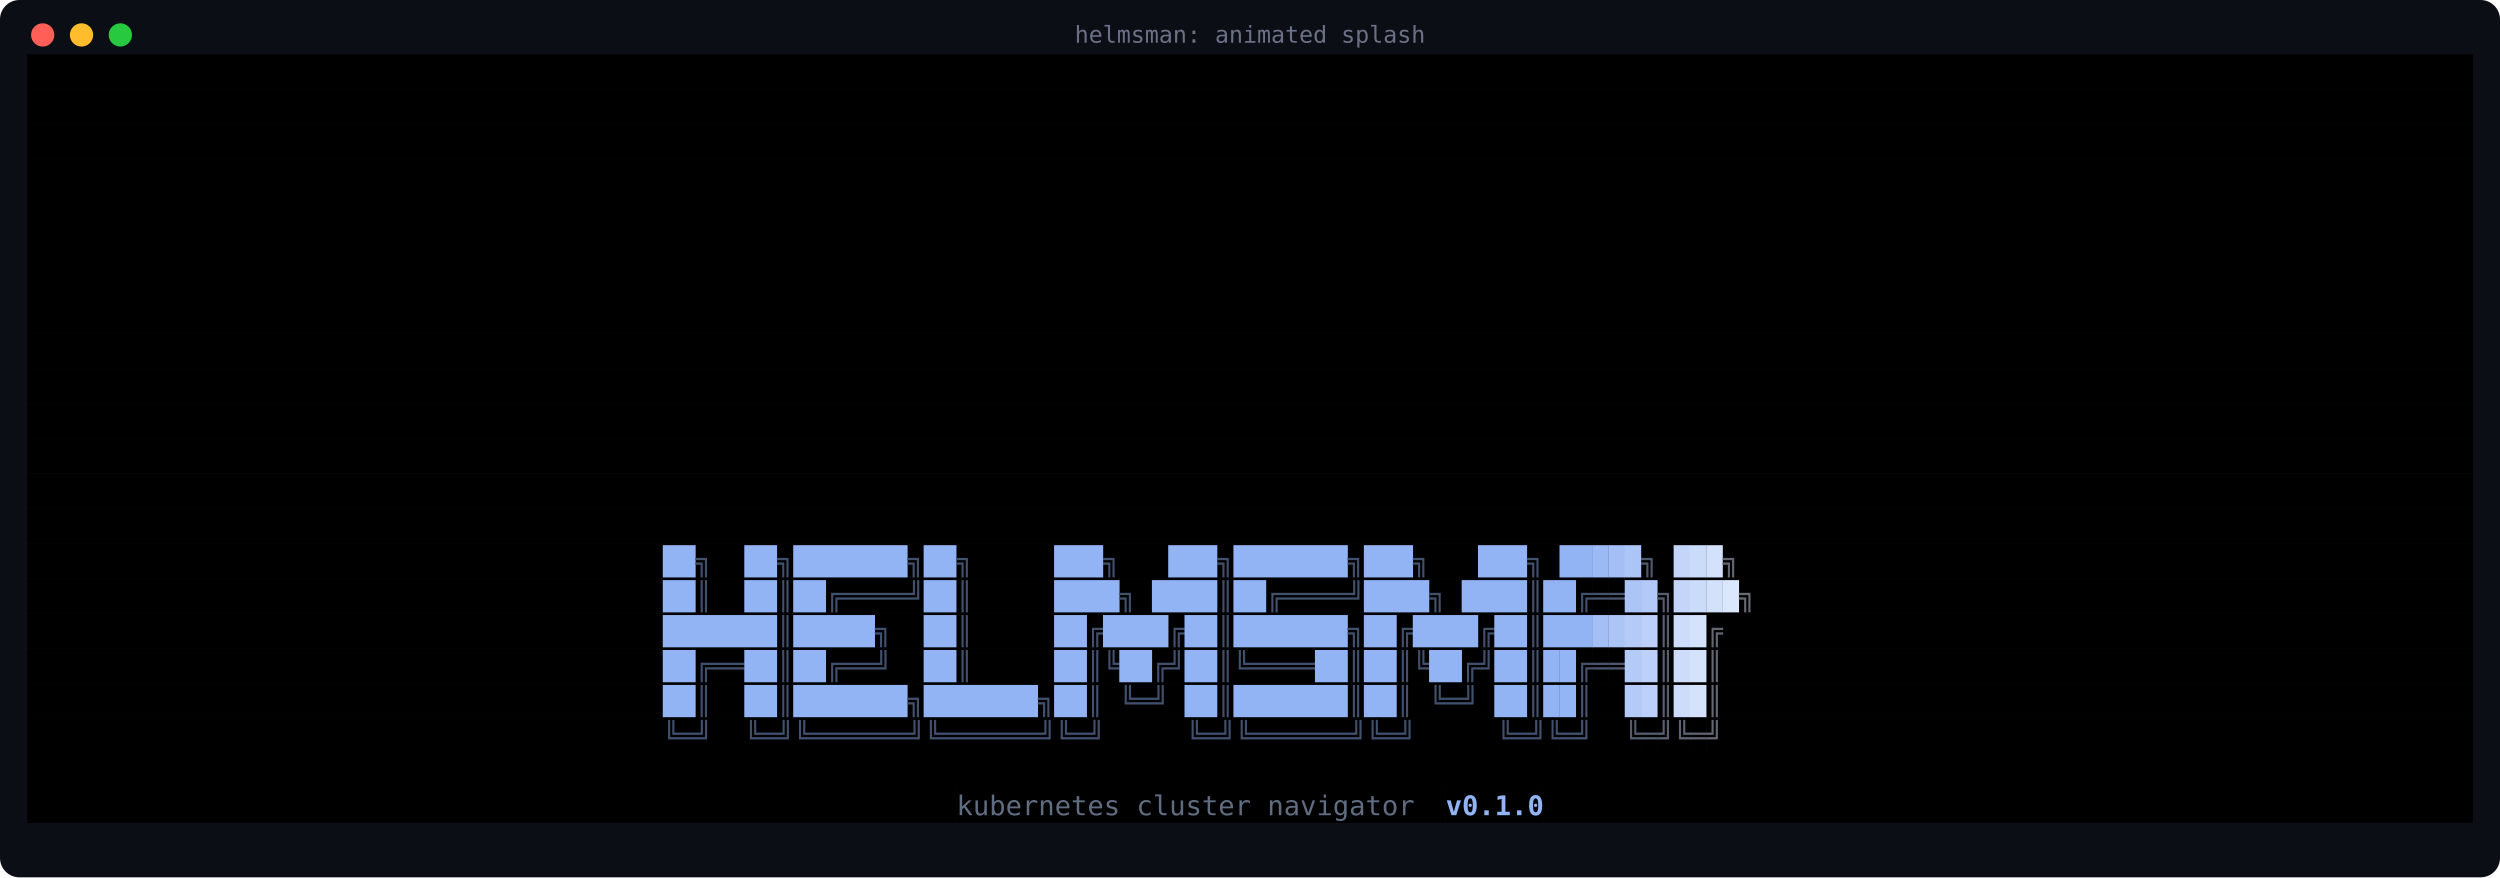
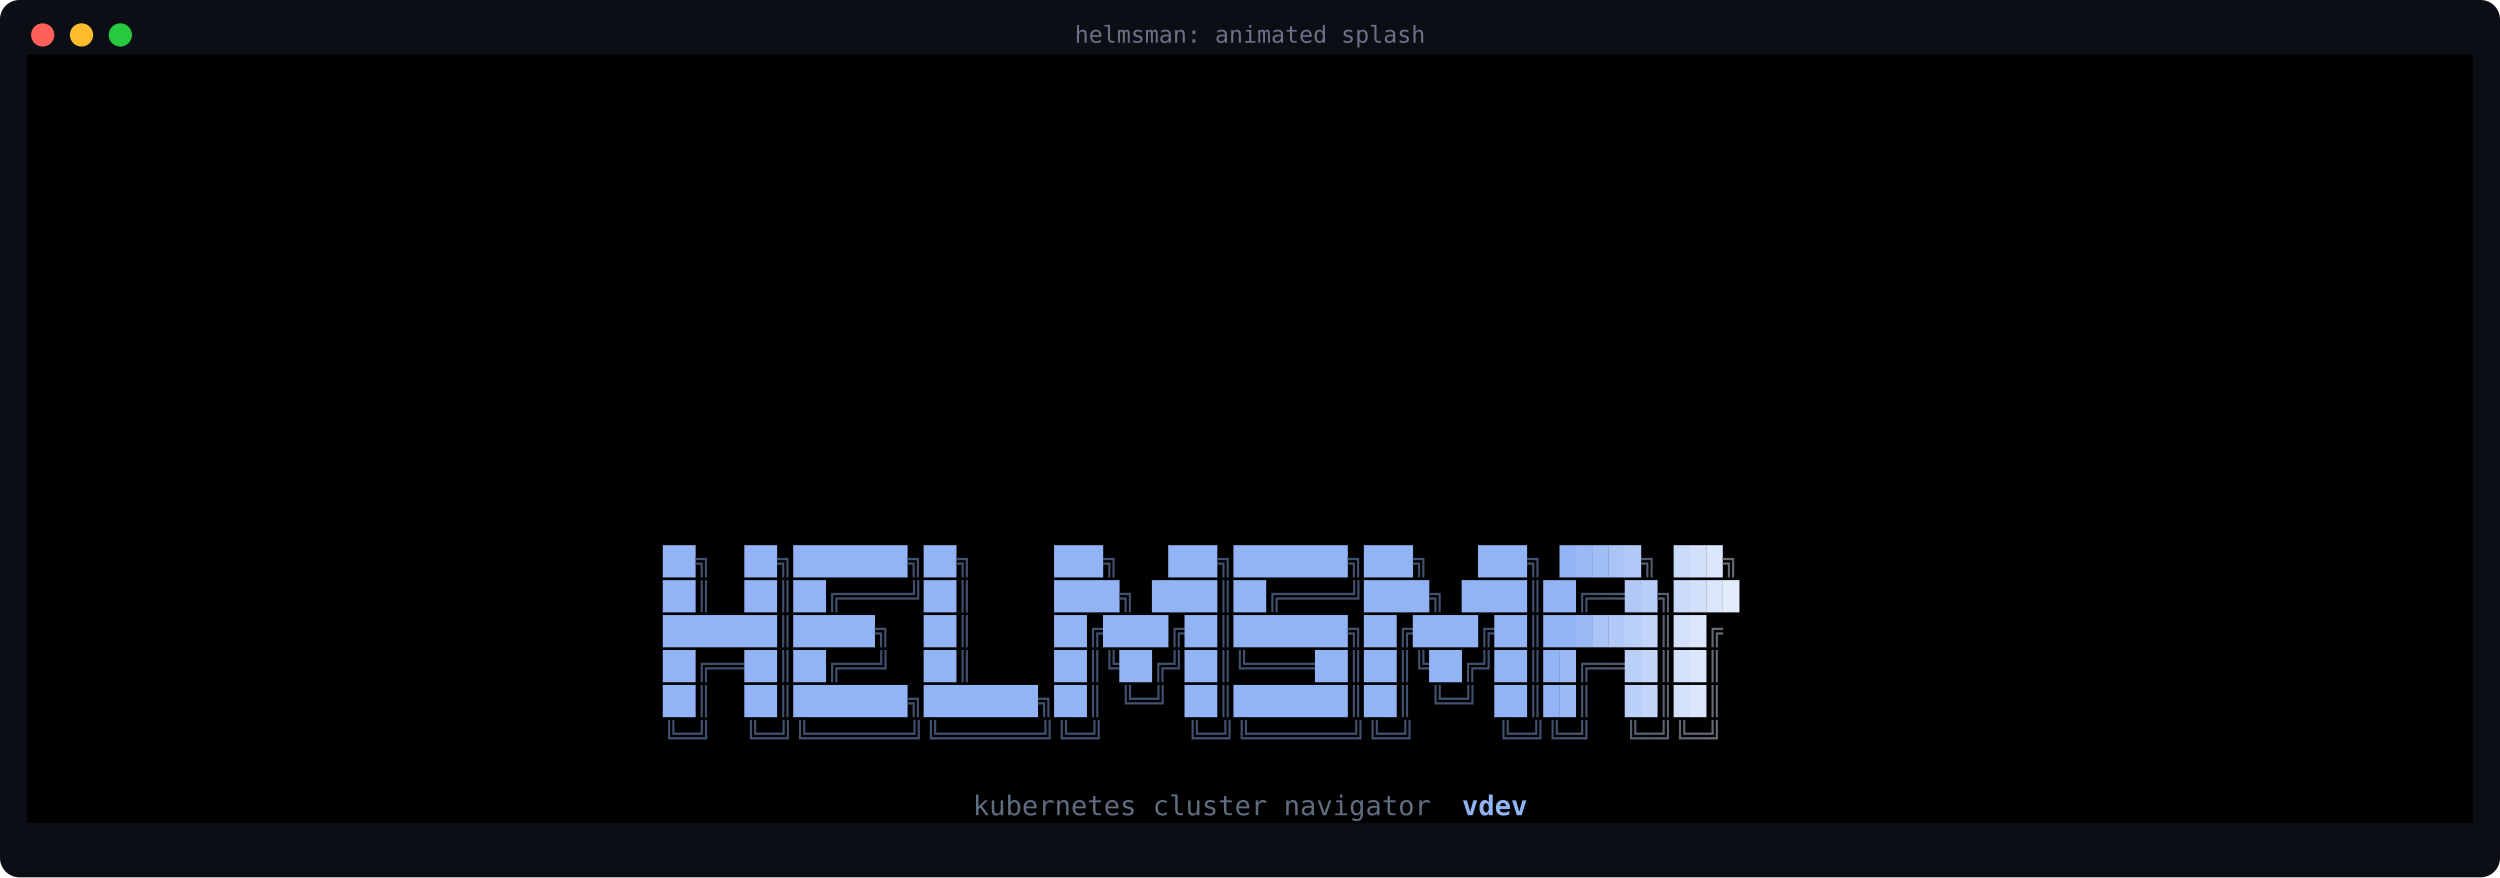
<svg xmlns="http://www.w3.org/2000/svg" width="1288" height="452" viewBox="0 0 1288 452" role="img" aria-label="helmsman: animated splash">
  <rect width="100%" height="100%" rx="10" fill="#0b0e14" />
  <circle cx="22" cy="18" r="6" fill="#ff5f56" />
  <circle cx="42" cy="18" r="6" fill="#ffbd2e" />
  <circle cx="62" cy="18" r="6" fill="#27c93f" />
  <text x="644" y="22" text-anchor="middle" font-family="Menlo,Monaco,Consolas,monospace" font-size="12" fill="#6c7086">helmsman: animated splash</text>
  <g font-family="Menlo,Monaco,Consolas,'DejaVu Sans Mono',monospace" font-size="14" xml:space="preserve">
    <rect x="14.0" y="28.0" width="1260.0" height="18.0" fill="#000000" />
    <rect x="14.0" y="46.0" width="1260.0" height="18.0" fill="#000000" />
    <rect x="14.0" y="64.0" width="1260.0" height="18.0" fill="#000000" />
    <rect x="14.0" y="82.0" width="1260.0" height="18.0" fill="#000000" />
    <rect x="14.0" y="100.0" width="1260.0" height="18.0" fill="#000000" />
    <rect x="14.0" y="118.0" width="1260.0" height="18.0" fill="#000000" />
    <rect x="14.0" y="136.0" width="1260.0" height="18.0" fill="#000000" />
    <rect x="14.0" y="154.0" width="1260.0" height="18.0" fill="#000000" />
    <rect x="14.0" y="172.0" width="1260.0" height="18.0" fill="#000000" />
    <rect x="14.0" y="190.0" width="1260.0" height="18.0" fill="#000000" />
    <rect x="14.0" y="208.0" width="1260.0" height="18.0" fill="#000000" />
    <rect x="14.0" y="226.0" width="1260.0" height="18.0" fill="#000000" />
    <rect x="14.0" y="244.0" width="1260.0" height="18.0" fill="#000000" />
    <rect x="14.0" y="262.0" width="1260.0" height="18.0" fill="#000000" />
    <rect x="14.0" y="280.0" width="327.6" height="18.0" fill="#000000" />
    <rect x="341.6" y="280.0" width="16.8" height="18.0" fill="#000000" />
-     <text x="341.6" y="294.0" fill="#92b3f4" font-weight="bold" textLength="16.8" lengthAdjust="spacingAndGlyphs">██</text>
+     <text x="341.6 350.0" y="294.0" fill="#92b3f4" font-weight="bold">██</text>
    <rect x="358.4" y="280.0" width="25.2" height="18.0" fill="#000000" />
-     <text x="358.4" y="294.0" fill="#41506d" font-weight="bold" textLength="25.2" lengthAdjust="spacingAndGlyphs">╗  </text>
+     <text x="358.4 366.8 375.2" y="294.0" fill="#41506d" font-weight="bold">╗  </text>
    <rect x="383.6" y="280.0" width="16.8" height="18.0" fill="#000000" />
-     <text x="383.6" y="294.0" fill="#92b3f4" font-weight="bold" textLength="16.8" lengthAdjust="spacingAndGlyphs">██</text>
+     <text x="383.6 392.0" y="294.0" fill="#92b3f4" font-weight="bold">██</text>
    <rect x="400.4" y="280.0" width="8.4" height="18.0" fill="#000000" />
-     <text x="400.4" y="294.0" fill="#41506d" font-weight="bold" textLength="8.4" lengthAdjust="spacingAndGlyphs">╗</text>
+     <text x="400.4" y="294.0" fill="#41506d" font-weight="bold">╗</text>
    <rect x="408.8" y="280.0" width="58.8" height="18.0" fill="#000000" />
-     <text x="408.8" y="294.0" fill="#92b3f4" font-weight="bold" textLength="58.8" lengthAdjust="spacingAndGlyphs">███████</text>
+     <text x="408.8 417.2 425.6 434.0 442.4 450.8 459.2" y="294.0" fill="#92b3f4" font-weight="bold">███████</text>
    <rect x="467.6" y="280.0" width="8.4" height="18.0" fill="#000000" />
-     <text x="467.6" y="294.0" fill="#41506d" font-weight="bold" textLength="8.4" lengthAdjust="spacingAndGlyphs">╗</text>
+     <text x="467.6" y="294.0" fill="#41506d" font-weight="bold">╗</text>
    <rect x="476.0" y="280.0" width="16.8" height="18.0" fill="#000000" />
-     <text x="476.0" y="294.0" fill="#92b3f4" font-weight="bold" textLength="16.8" lengthAdjust="spacingAndGlyphs">██</text>
+     <text x="476.0 484.4" y="294.0" fill="#92b3f4" font-weight="bold">██</text>
    <rect x="492.8" y="280.0" width="50.4" height="18.0" fill="#000000" />
-     <text x="492.8" y="294.0" fill="#41506d" font-weight="bold" textLength="50.4" lengthAdjust="spacingAndGlyphs">╗     </text>
+     <text x="492.8 501.2 509.6 518.0 526.4 534.8" y="294.0" fill="#41506d" font-weight="bold">╗     </text>
    <rect x="543.2" y="280.0" width="25.2" height="18.0" fill="#000000" />
-     <text x="543.2" y="294.0" fill="#92b3f4" font-weight="bold" textLength="25.2" lengthAdjust="spacingAndGlyphs">███</text>
+     <text x="543.2 551.6 560.0" y="294.0" fill="#92b3f4" font-weight="bold">███</text>
    <rect x="568.4" y="280.0" width="33.6" height="18.0" fill="#000000" />
-     <text x="568.4" y="294.0" fill="#41506d" font-weight="bold" textLength="33.6" lengthAdjust="spacingAndGlyphs">╗   </text>
+     <text x="568.4 576.8 585.2 593.6" y="294.0" fill="#41506d" font-weight="bold">╗   </text>
    <rect x="602.0" y="280.0" width="25.2" height="18.0" fill="#000000" />
-     <text x="602.0" y="294.0" fill="#92b3f4" font-weight="bold" textLength="25.2" lengthAdjust="spacingAndGlyphs">███</text>
+     <text x="602.0 610.4 618.8" y="294.0" fill="#92b3f4" font-weight="bold">███</text>
    <rect x="627.2" y="280.0" width="8.4" height="18.0" fill="#000000" />
-     <text x="627.2" y="294.0" fill="#41506d" font-weight="bold" textLength="8.4" lengthAdjust="spacingAndGlyphs">╗</text>
+     <text x="627.2" y="294.0" fill="#41506d" font-weight="bold">╗</text>
    <rect x="635.6" y="280.0" width="58.8" height="18.0" fill="#000000" />
-     <text x="635.6" y="294.0" fill="#92b3f4" font-weight="bold" textLength="58.8" lengthAdjust="spacingAndGlyphs">███████</text>
+     <text x="635.6 644.0 652.4 660.8 669.2 677.6 686.0" y="294.0" fill="#92b3f4" font-weight="bold">███████</text>
    <rect x="694.4" y="280.0" width="8.4" height="18.0" fill="#000000" />
-     <text x="694.4" y="294.0" fill="#41506d" font-weight="bold" textLength="8.4" lengthAdjust="spacingAndGlyphs">╗</text>
+     <text x="694.4" y="294.0" fill="#41506d" font-weight="bold">╗</text>
    <rect x="702.8" y="280.0" width="25.2" height="18.0" fill="#000000" />
-     <text x="702.8" y="294.0" fill="#92b3f4" font-weight="bold" textLength="25.2" lengthAdjust="spacingAndGlyphs">███</text>
+     <text x="702.8 711.2 719.6" y="294.0" fill="#92b3f4" font-weight="bold">███</text>
    <rect x="728.0" y="280.0" width="33.6" height="18.0" fill="#000000" />
-     <text x="728.0" y="294.0" fill="#41506d" font-weight="bold" textLength="33.6" lengthAdjust="spacingAndGlyphs">╗   </text>
+     <text x="728.0 736.4 744.8 753.2" y="294.0" fill="#41506d" font-weight="bold">╗   </text>
    <rect x="761.6" y="280.0" width="25.2" height="18.0" fill="#000000" />
-     <text x="761.6" y="294.0" fill="#92b3f4" font-weight="bold" textLength="25.2" lengthAdjust="spacingAndGlyphs">███</text>
+     <text x="761.6 770.0 778.4" y="294.0" fill="#92b3f4" font-weight="bold">███</text>
    <rect x="786.8" y="280.0" width="16.8" height="18.0" fill="#000000" />
-     <text x="786.8" y="294.0" fill="#41506d" font-weight="bold" textLength="16.8" lengthAdjust="spacingAndGlyphs">╗ </text>
-     <rect x="803.6" y="280.0" width="16.8" height="18.0" fill="#000000" />
-     <text x="803.6" y="294.0" fill="#92b3f4" font-weight="bold" textLength="16.8" lengthAdjust="spacingAndGlyphs">██</text>
+     <text x="786.8 795.2" y="294.0" fill="#41506d" font-weight="bold">╗ </text>
+     <rect x="803.6" y="280.0" width="8.4" height="18.0" fill="#000000" />
+     <text x="803.6" y="294.0" fill="#92b3f4" font-weight="bold">█</text>
+     <rect x="812.0" y="280.0" width="8.4" height="18.0" fill="#000000" />
+     <text x="812.0" y="294.0" fill="#99b8f5" font-weight="bold">█</text>
    <rect x="820.4" y="280.0" width="8.4" height="18.0" fill="#000000" />
-     <text x="820.4" y="294.0" fill="#9ab9f5" font-weight="bold" textLength="8.4" lengthAdjust="spacingAndGlyphs">█</text>
+     <text x="820.4" y="294.0" fill="#a1bef6" font-weight="bold">█</text>
    <rect x="828.8" y="280.0" width="8.4" height="18.0" fill="#000000" />
-     <text x="828.8" y="294.0" fill="#a3bff6" font-weight="bold" textLength="8.4" lengthAdjust="spacingAndGlyphs">█</text>
+     <text x="828.8" y="294.0" fill="#aac4f7" font-weight="bold">█</text>
    <rect x="837.2" y="280.0" width="8.4" height="18.0" fill="#000000" />
-     <text x="837.2" y="294.0" fill="#abc5f7" font-weight="bold" textLength="8.4" lengthAdjust="spacingAndGlyphs">█</text>
+     <text x="837.2" y="294.0" fill="#b2c9f8" font-weight="bold">█</text>
    <rect x="845.6" y="280.0" width="16.8" height="18.0" fill="#000000" />
-     <text x="845.6" y="294.0" fill="#505a6f" font-weight="bold" textLength="16.8" lengthAdjust="spacingAndGlyphs">╗ </text>
+     <text x="845.6 854.0" y="294.0" fill="#535d6f" font-weight="bold">╗ </text>
    <rect x="862.4" y="280.0" width="8.4" height="18.0" fill="#000000" />
-     <text x="862.4" y="294.0" fill="#c3d6f9" font-weight="bold" textLength="8.4" lengthAdjust="spacingAndGlyphs">█</text>
+     <text x="862.4" y="294.0" fill="#cadbfa" font-weight="bold">█</text>
    <rect x="870.8" y="280.0" width="8.4" height="18.0" fill="#000000" />
-     <text x="870.8" y="294.0" fill="#cbdbfa" font-weight="bold" textLength="8.4" lengthAdjust="spacingAndGlyphs">█</text>
+     <text x="870.8" y="294.0" fill="#d2e0fb" font-weight="bold">█</text>
    <rect x="879.2" y="280.0" width="8.4" height="18.0" fill="#000000" />
-     <text x="879.2" y="294.0" fill="#d3e1fb" font-weight="bold" textLength="8.4" lengthAdjust="spacingAndGlyphs">█</text>
+     <text x="879.2" y="294.0" fill="#dae6fc" font-weight="bold">█</text>
    <rect x="887.6" y="280.0" width="58.8" height="18.0" fill="#000000" />
-     <text x="887.6" y="294.0" fill="#626771" font-weight="bold" textLength="58.8" lengthAdjust="spacingAndGlyphs">╗      </text>
+     <text x="887.6 896.0 904.4 912.8 921.2 929.6 938.0" y="294.0" fill="#656a71" font-weight="bold">╗      </text>
    <rect x="946.4" y="280.0" width="327.6" height="18.0" fill="#000000" />
    <rect x="14.0" y="298.0" width="327.6" height="18.0" fill="#000000" />
    <rect x="341.6" y="298.0" width="16.8" height="18.0" fill="#000000" />
-     <text x="341.6" y="312.0" fill="#92b3f4" font-weight="bold" textLength="16.8" lengthAdjust="spacingAndGlyphs">██</text>
+     <text x="341.6 350.0" y="312.0" fill="#92b3f4" font-weight="bold">██</text>
    <rect x="358.4" y="298.0" width="25.2" height="18.0" fill="#000000" />
-     <text x="358.4" y="312.0" fill="#41506d" font-weight="bold" textLength="25.2" lengthAdjust="spacingAndGlyphs">║  </text>
+     <text x="358.4 366.8 375.2" y="312.0" fill="#41506d" font-weight="bold">║  </text>
    <rect x="383.6" y="298.0" width="16.8" height="18.0" fill="#000000" />
-     <text x="383.6" y="312.0" fill="#92b3f4" font-weight="bold" textLength="16.8" lengthAdjust="spacingAndGlyphs">██</text>
+     <text x="383.6 392.0" y="312.0" fill="#92b3f4" font-weight="bold">██</text>
    <rect x="400.4" y="298.0" width="8.4" height="18.0" fill="#000000" />
-     <text x="400.4" y="312.0" fill="#41506d" font-weight="bold" textLength="8.4" lengthAdjust="spacingAndGlyphs">║</text>
+     <text x="400.4" y="312.0" fill="#41506d" font-weight="bold">║</text>
    <rect x="408.8" y="298.0" width="16.8" height="18.0" fill="#000000" />
-     <text x="408.8" y="312.0" fill="#92b3f4" font-weight="bold" textLength="16.8" lengthAdjust="spacingAndGlyphs">██</text>
+     <text x="408.8 417.2" y="312.0" fill="#92b3f4" font-weight="bold">██</text>
    <rect x="425.6" y="298.0" width="50.4" height="18.0" fill="#000000" />
-     <text x="425.6" y="312.0" fill="#41506d" font-weight="bold" textLength="50.4" lengthAdjust="spacingAndGlyphs">╔════╝</text>
+     <text x="425.6 434.0 442.4 450.8 459.2 467.6" y="312.0" fill="#41506d" font-weight="bold">╔════╝</text>
    <rect x="476.0" y="298.0" width="16.8" height="18.0" fill="#000000" />
-     <text x="476.0" y="312.0" fill="#92b3f4" font-weight="bold" textLength="16.8" lengthAdjust="spacingAndGlyphs">██</text>
+     <text x="476.0 484.4" y="312.0" fill="#92b3f4" font-weight="bold">██</text>
    <rect x="492.8" y="298.0" width="50.4" height="18.0" fill="#000000" />
-     <text x="492.8" y="312.0" fill="#41506d" font-weight="bold" textLength="50.4" lengthAdjust="spacingAndGlyphs">║     </text>
+     <text x="492.8 501.2 509.6 518.0 526.4 534.8" y="312.0" fill="#41506d" font-weight="bold">║     </text>
    <rect x="543.2" y="298.0" width="33.6" height="18.0" fill="#000000" />
-     <text x="543.2" y="312.0" fill="#92b3f4" font-weight="bold" textLength="33.6" lengthAdjust="spacingAndGlyphs">████</text>
+     <text x="543.2 551.6 560.0 568.4" y="312.0" fill="#92b3f4" font-weight="bold">████</text>
    <rect x="576.8" y="298.0" width="16.8" height="18.0" fill="#000000" />
-     <text x="576.8" y="312.0" fill="#41506d" font-weight="bold" textLength="16.8" lengthAdjust="spacingAndGlyphs">╗ </text>
+     <text x="576.8 585.2" y="312.0" fill="#41506d" font-weight="bold">╗ </text>
    <rect x="593.6" y="298.0" width="33.6" height="18.0" fill="#000000" />
-     <text x="593.6" y="312.0" fill="#92b3f4" font-weight="bold" textLength="33.6" lengthAdjust="spacingAndGlyphs">████</text>
+     <text x="593.6 602.0 610.4 618.8" y="312.0" fill="#92b3f4" font-weight="bold">████</text>
    <rect x="627.2" y="298.0" width="8.4" height="18.0" fill="#000000" />
-     <text x="627.2" y="312.0" fill="#41506d" font-weight="bold" textLength="8.4" lengthAdjust="spacingAndGlyphs">║</text>
+     <text x="627.2" y="312.0" fill="#41506d" font-weight="bold">║</text>
    <rect x="635.6" y="298.0" width="16.8" height="18.0" fill="#000000" />
-     <text x="635.6" y="312.0" fill="#92b3f4" font-weight="bold" textLength="16.8" lengthAdjust="spacingAndGlyphs">██</text>
+     <text x="635.6 644.0" y="312.0" fill="#92b3f4" font-weight="bold">██</text>
    <rect x="652.4" y="298.0" width="50.4" height="18.0" fill="#000000" />
-     <text x="652.4" y="312.0" fill="#41506d" font-weight="bold" textLength="50.4" lengthAdjust="spacingAndGlyphs">╔════╝</text>
+     <text x="652.4 660.8 669.2 677.6 686.0 694.4" y="312.0" fill="#41506d" font-weight="bold">╔════╝</text>
    <rect x="702.8" y="298.0" width="33.6" height="18.0" fill="#000000" />
-     <text x="702.8" y="312.0" fill="#92b3f4" font-weight="bold" textLength="33.6" lengthAdjust="spacingAndGlyphs">████</text>
+     <text x="702.8 711.2 719.6 728.0" y="312.0" fill="#92b3f4" font-weight="bold">████</text>
    <rect x="736.4" y="298.0" width="16.8" height="18.0" fill="#000000" />
-     <text x="736.4" y="312.0" fill="#41506d" font-weight="bold" textLength="16.8" lengthAdjust="spacingAndGlyphs">╗ </text>
+     <text x="736.4 744.8" y="312.0" fill="#41506d" font-weight="bold">╗ </text>
    <rect x="753.2" y="298.0" width="33.6" height="18.0" fill="#000000" />
-     <text x="753.2" y="312.0" fill="#92b3f4" font-weight="bold" textLength="33.6" lengthAdjust="spacingAndGlyphs">████</text>
+     <text x="753.2 761.6 770.0 778.4" y="312.0" fill="#92b3f4" font-weight="bold">████</text>
    <rect x="786.8" y="298.0" width="8.4" height="18.0" fill="#000000" />
-     <text x="786.8" y="312.0" fill="#41506d" font-weight="bold" textLength="8.4" lengthAdjust="spacingAndGlyphs">║</text>
+     <text x="786.8" y="312.0" fill="#41506d" font-weight="bold">║</text>
    <rect x="795.2" y="298.0" width="16.8" height="18.0" fill="#000000" />
-     <text x="795.2" y="312.0" fill="#92b3f4" font-weight="bold" textLength="16.8" lengthAdjust="spacingAndGlyphs">██</text>
+     <text x="795.2 803.6" y="312.0" fill="#92b3f4" font-weight="bold">██</text>
    <rect x="812.0" y="298.0" width="8.4" height="18.0" fill="#000000" />
-     <text x="812.0" y="312.0" fill="#41506d" font-weight="bold" textLength="8.4" lengthAdjust="spacingAndGlyphs">╔</text>
+     <text x="812.0" y="312.0" fill="#44526e" font-weight="bold">╔</text>
    <rect x="820.4" y="298.0" width="8.4" height="18.0" fill="#000000" />
-     <text x="820.4" y="312.0" fill="#45536e" font-weight="bold" textLength="8.4" lengthAdjust="spacingAndGlyphs">═</text>
+     <text x="820.4" y="312.0" fill="#48556e" font-weight="bold">═</text>
    <rect x="828.8" y="298.0" width="8.4" height="18.0" fill="#000000" />
-     <text x="828.8" y="312.0" fill="#49556e" font-weight="bold" textLength="8.4" lengthAdjust="spacingAndGlyphs">═</text>
+     <text x="828.8" y="312.0" fill="#4c586f" font-weight="bold">═</text>
    <rect x="837.2" y="298.0" width="8.4" height="18.0" fill="#000000" />
-     <text x="837.2" y="312.0" fill="#abc5f7" font-weight="bold" textLength="8.4" lengthAdjust="spacingAndGlyphs">█</text>
+     <text x="837.2" y="312.0" fill="#b2c9f8" font-weight="bold">█</text>
    <rect x="845.6" y="298.0" width="8.4" height="18.0" fill="#000000" />
-     <text x="845.6" y="312.0" fill="#b3caf8" font-weight="bold" textLength="8.4" lengthAdjust="spacingAndGlyphs">█</text>
+     <text x="845.6" y="312.0" fill="#bacff8" font-weight="bold">█</text>
    <rect x="854.0" y="298.0" width="8.4" height="18.0" fill="#000000" />
-     <text x="854.0" y="312.0" fill="#545d6f" font-weight="bold" textLength="8.4" lengthAdjust="spacingAndGlyphs">╗</text>
+     <text x="854.0" y="312.0" fill="#575f70" font-weight="bold">╗</text>
    <rect x="862.4" y="298.0" width="8.4" height="18.0" fill="#000000" />
-     <text x="862.4" y="312.0" fill="#c3d6f9" font-weight="bold" textLength="8.4" lengthAdjust="spacingAndGlyphs">█</text>
+     <text x="862.4" y="312.0" fill="#cadbfa" font-weight="bold">█</text>
    <rect x="870.8" y="298.0" width="8.4" height="18.0" fill="#000000" />
-     <text x="870.8" y="312.0" fill="#cbdbfa" font-weight="bold" textLength="8.4" lengthAdjust="spacingAndGlyphs">█</text>
+     <text x="870.8" y="312.0" fill="#d2e0fb" font-weight="bold">█</text>
    <rect x="879.2" y="298.0" width="8.4" height="18.0" fill="#000000" />
-     <text x="879.2" y="312.0" fill="#d3e1fb" font-weight="bold" textLength="8.4" lengthAdjust="spacingAndGlyphs">█</text>
-     <rect x="887.6" y="298.0" width="8.4" height="18.0" fill="#000000" />
-     <text x="887.6" y="312.0" fill="#dbe7fc" font-weight="bold" textLength="8.4" lengthAdjust="spacingAndGlyphs">█</text>
-     <rect x="896.0" y="298.0" width="50.4" height="18.0" fill="#000000" />
-     <text x="896.0" y="312.0" fill="#666a71" font-weight="bold" textLength="50.4" lengthAdjust="spacingAndGlyphs">╗     </text>
+     <text x="879.2" y="312.0" fill="#dae6fc" font-weight="bold">█</text>
+     <rect x="887.6" y="298.0" width="58.8" height="18.0" fill="#000000" />
+     <text x="887.6 896.0 904.4 912.8 921.2 929.6 938.0" y="312.0" fill="#e2ecfc" font-weight="bold">█      </text>
    <rect x="946.4" y="298.0" width="327.6" height="18.0" fill="#000000" />
    <rect x="14.0" y="316.0" width="327.6" height="18.0" fill="#000000" />
    <rect x="341.6" y="316.0" width="58.8" height="18.0" fill="#000000" />
-     <text x="341.6" y="330.0" fill="#92b3f4" font-weight="bold" textLength="58.8" lengthAdjust="spacingAndGlyphs">███████</text>
+     <text x="341.6 350.0 358.4 366.8 375.2 383.6 392.0" y="330.0" fill="#92b3f4" font-weight="bold">███████</text>
    <rect x="400.4" y="316.0" width="8.4" height="18.0" fill="#000000" />
-     <text x="400.4" y="330.0" fill="#41506d" font-weight="bold" textLength="8.4" lengthAdjust="spacingAndGlyphs">║</text>
+     <text x="400.4" y="330.0" fill="#41506d" font-weight="bold">║</text>
    <rect x="408.8" y="316.0" width="42.0" height="18.0" fill="#000000" />
-     <text x="408.8" y="330.0" fill="#92b3f4" font-weight="bold" textLength="42.0" lengthAdjust="spacingAndGlyphs">█████</text>
+     <text x="408.8 417.2 425.6 434.0 442.4" y="330.0" fill="#92b3f4" font-weight="bold">█████</text>
    <rect x="450.8" y="316.0" width="25.2" height="18.0" fill="#000000" />
-     <text x="450.8" y="330.0" fill="#41506d" font-weight="bold" textLength="25.2" lengthAdjust="spacingAndGlyphs">╗  </text>
+     <text x="450.8 459.2 467.6" y="330.0" fill="#41506d" font-weight="bold">╗  </text>
    <rect x="476.0" y="316.0" width="16.8" height="18.0" fill="#000000" />
-     <text x="476.0" y="330.0" fill="#92b3f4" font-weight="bold" textLength="16.8" lengthAdjust="spacingAndGlyphs">██</text>
+     <text x="476.0 484.4" y="330.0" fill="#92b3f4" font-weight="bold">██</text>
    <rect x="492.8" y="316.0" width="50.4" height="18.0" fill="#000000" />
-     <text x="492.8" y="330.0" fill="#41506d" font-weight="bold" textLength="50.4" lengthAdjust="spacingAndGlyphs">║     </text>
+     <text x="492.8 501.2 509.6 518.0 526.4 534.8" y="330.0" fill="#41506d" font-weight="bold">║     </text>
    <rect x="543.2" y="316.0" width="16.8" height="18.0" fill="#000000" />
-     <text x="543.2" y="330.0" fill="#92b3f4" font-weight="bold" textLength="16.8" lengthAdjust="spacingAndGlyphs">██</text>
+     <text x="543.2 551.6" y="330.0" fill="#92b3f4" font-weight="bold">██</text>
    <rect x="560.0" y="316.0" width="8.4" height="18.0" fill="#000000" />
-     <text x="560.0" y="330.0" fill="#41506d" font-weight="bold" textLength="8.4" lengthAdjust="spacingAndGlyphs">╔</text>
+     <text x="560.0" y="330.0" fill="#41506d" font-weight="bold">╔</text>
    <rect x="568.4" y="316.0" width="33.6" height="18.0" fill="#000000" />
-     <text x="568.4" y="330.0" fill="#92b3f4" font-weight="bold" textLength="33.6" lengthAdjust="spacingAndGlyphs">████</text>
+     <text x="568.4 576.8 585.2 593.6" y="330.0" fill="#92b3f4" font-weight="bold">████</text>
    <rect x="602.0" y="316.0" width="8.4" height="18.0" fill="#000000" />
-     <text x="602.0" y="330.0" fill="#41506d" font-weight="bold" textLength="8.4" lengthAdjust="spacingAndGlyphs">╔</text>
+     <text x="602.0" y="330.0" fill="#41506d" font-weight="bold">╔</text>
    <rect x="610.4" y="316.0" width="16.8" height="18.0" fill="#000000" />
-     <text x="610.4" y="330.0" fill="#92b3f4" font-weight="bold" textLength="16.8" lengthAdjust="spacingAndGlyphs">██</text>
+     <text x="610.4 618.8" y="330.0" fill="#92b3f4" font-weight="bold">██</text>
    <rect x="627.2" y="316.0" width="8.4" height="18.0" fill="#000000" />
-     <text x="627.2" y="330.0" fill="#41506d" font-weight="bold" textLength="8.4" lengthAdjust="spacingAndGlyphs">║</text>
+     <text x="627.2" y="330.0" fill="#41506d" font-weight="bold">║</text>
    <rect x="635.6" y="316.0" width="58.8" height="18.0" fill="#000000" />
-     <text x="635.6" y="330.0" fill="#92b3f4" font-weight="bold" textLength="58.8" lengthAdjust="spacingAndGlyphs">███████</text>
+     <text x="635.6 644.0 652.4 660.8 669.2 677.6 686.0" y="330.0" fill="#92b3f4" font-weight="bold">███████</text>
    <rect x="694.4" y="316.0" width="8.4" height="18.0" fill="#000000" />
-     <text x="694.4" y="330.0" fill="#41506d" font-weight="bold" textLength="8.4" lengthAdjust="spacingAndGlyphs">╗</text>
+     <text x="694.4" y="330.0" fill="#41506d" font-weight="bold">╗</text>
    <rect x="702.8" y="316.0" width="16.8" height="18.0" fill="#000000" />
-     <text x="702.8" y="330.0" fill="#92b3f4" font-weight="bold" textLength="16.8" lengthAdjust="spacingAndGlyphs">██</text>
+     <text x="702.8 711.2" y="330.0" fill="#92b3f4" font-weight="bold">██</text>
    <rect x="719.6" y="316.0" width="8.4" height="18.0" fill="#000000" />
-     <text x="719.6" y="330.0" fill="#41506d" font-weight="bold" textLength="8.4" lengthAdjust="spacingAndGlyphs">╔</text>
+     <text x="719.6" y="330.0" fill="#41506d" font-weight="bold">╔</text>
    <rect x="728.0" y="316.0" width="33.6" height="18.0" fill="#000000" />
-     <text x="728.0" y="330.0" fill="#92b3f4" font-weight="bold" textLength="33.6" lengthAdjust="spacingAndGlyphs">████</text>
+     <text x="728.0 736.4 744.8 753.2" y="330.0" fill="#92b3f4" font-weight="bold">████</text>
    <rect x="761.6" y="316.0" width="8.4" height="18.0" fill="#000000" />
-     <text x="761.6" y="330.0" fill="#41506d" font-weight="bold" textLength="8.4" lengthAdjust="spacingAndGlyphs">╔</text>
+     <text x="761.6" y="330.0" fill="#41506d" font-weight="bold">╔</text>
    <rect x="770.0" y="316.0" width="16.8" height="18.0" fill="#000000" />
-     <text x="770.0" y="330.0" fill="#92b3f4" font-weight="bold" textLength="16.8" lengthAdjust="spacingAndGlyphs">██</text>
+     <text x="770.0 778.4" y="330.0" fill="#92b3f4" font-weight="bold">██</text>
    <rect x="786.8" y="316.0" width="8.4" height="18.0" fill="#000000" />
-     <text x="786.8" y="330.0" fill="#41506d" font-weight="bold" textLength="8.4" lengthAdjust="spacingAndGlyphs">║</text>
-     <rect x="795.2" y="316.0" width="25.2" height="18.0" fill="#000000" />
-     <text x="795.2" y="330.0" fill="#92b3f4" font-weight="bold" textLength="25.2" lengthAdjust="spacingAndGlyphs">███</text>
+     <text x="786.8" y="330.0" fill="#41506d" font-weight="bold">║</text>
+     <rect x="795.2" y="316.0" width="16.8" height="18.0" fill="#000000" />
+     <text x="795.2 803.6" y="330.0" fill="#92b3f4" font-weight="bold">██</text>
+     <rect x="812.0" y="316.0" width="8.4" height="18.0" fill="#000000" />
+     <text x="812.0" y="330.0" fill="#99b8f5" font-weight="bold">█</text>
    <rect x="820.4" y="316.0" width="8.4" height="18.0" fill="#000000" />
-     <text x="820.4" y="330.0" fill="#a3bff6" font-weight="bold" textLength="8.4" lengthAdjust="spacingAndGlyphs">█</text>
+     <text x="820.4" y="330.0" fill="#abc4f7" font-weight="bold">█</text>
    <rect x="828.8" y="316.0" width="8.4" height="18.0" fill="#000000" />
-     <text x="828.8" y="330.0" fill="#abc5f7" font-weight="bold" textLength="8.4" lengthAdjust="spacingAndGlyphs">█</text>
+     <text x="828.8" y="330.0" fill="#b3caf8" font-weight="bold">█</text>
    <rect x="837.2" y="316.0" width="8.4" height="18.0" fill="#000000" />
-     <text x="837.2" y="330.0" fill="#b4cbf8" font-weight="bold" textLength="8.4" lengthAdjust="spacingAndGlyphs">█</text>
+     <text x="837.2" y="330.0" fill="#bbd0f8" font-weight="bold">█</text>
    <rect x="845.6" y="316.0" width="8.4" height="18.0" fill="#000000" />
-     <text x="845.6" y="330.0" fill="#bcd0f9" font-weight="bold" textLength="8.4" lengthAdjust="spacingAndGlyphs">█</text>
+     <text x="845.6" y="330.0" fill="#c3d6f9" font-weight="bold">█</text>
    <rect x="854.0" y="316.0" width="8.4" height="18.0" fill="#000000" />
-     <text x="854.0" y="330.0" fill="#586070" font-weight="bold" textLength="8.4" lengthAdjust="spacingAndGlyphs">║</text>
+     <text x="854.0" y="330.0" fill="#5b6270" font-weight="bold">║</text>
    <rect x="862.4" y="316.0" width="8.4" height="18.0" fill="#000000" />
-     <text x="862.4" y="330.0" fill="#ccdcfa" font-weight="bold" textLength="8.4" lengthAdjust="spacingAndGlyphs">█</text>
+     <text x="862.4" y="330.0" fill="#d3e1fb" font-weight="bold">█</text>
    <rect x="870.8" y="316.0" width="8.4" height="18.0" fill="#000000" />
-     <text x="870.8" y="330.0" fill="#d4e2fb" font-weight="bold" textLength="8.4" lengthAdjust="spacingAndGlyphs">█</text>
+     <text x="870.8" y="330.0" fill="#dbe7fc" font-weight="bold">█</text>
    <rect x="879.2" y="316.0" width="67.2" height="18.0" fill="#000000" />
-     <text x="879.2" y="330.0" fill="#636771" font-weight="bold" textLength="67.2" lengthAdjust="spacingAndGlyphs">╔       </text>
+     <text x="879.2 887.6 896.0 904.4 912.8 921.2 929.6 938.0" y="330.0" fill="#666a71" font-weight="bold">╔       </text>
    <rect x="946.4" y="316.0" width="327.6" height="18.0" fill="#000000" />
    <rect x="14.0" y="334.0" width="327.6" height="18.0" fill="#000000" />
    <rect x="341.6" y="334.0" width="16.8" height="18.0" fill="#000000" />
-     <text x="341.6" y="348.0" fill="#92b3f4" font-weight="bold" textLength="16.8" lengthAdjust="spacingAndGlyphs">██</text>
+     <text x="341.6 350.0" y="348.0" fill="#92b3f4" font-weight="bold">██</text>
    <rect x="358.4" y="334.0" width="25.2" height="18.0" fill="#000000" />
-     <text x="358.4" y="348.0" fill="#41506d" font-weight="bold" textLength="25.2" lengthAdjust="spacingAndGlyphs">╔══</text>
+     <text x="358.4 366.8 375.2" y="348.0" fill="#41506d" font-weight="bold">╔══</text>
    <rect x="383.6" y="334.0" width="16.8" height="18.0" fill="#000000" />
-     <text x="383.6" y="348.0" fill="#92b3f4" font-weight="bold" textLength="16.8" lengthAdjust="spacingAndGlyphs">██</text>
+     <text x="383.6 392.0" y="348.0" fill="#92b3f4" font-weight="bold">██</text>
    <rect x="400.4" y="334.0" width="8.4" height="18.0" fill="#000000" />
-     <text x="400.4" y="348.0" fill="#41506d" font-weight="bold" textLength="8.4" lengthAdjust="spacingAndGlyphs">║</text>
+     <text x="400.4" y="348.0" fill="#41506d" font-weight="bold">║</text>
    <rect x="408.8" y="334.0" width="16.8" height="18.0" fill="#000000" />
-     <text x="408.8" y="348.0" fill="#92b3f4" font-weight="bold" textLength="16.8" lengthAdjust="spacingAndGlyphs">██</text>
+     <text x="408.8 417.2" y="348.0" fill="#92b3f4" font-weight="bold">██</text>
    <rect x="425.6" y="334.0" width="50.4" height="18.0" fill="#000000" />
-     <text x="425.6" y="348.0" fill="#41506d" font-weight="bold" textLength="50.4" lengthAdjust="spacingAndGlyphs">╔══╝  </text>
+     <text x="425.6 434.0 442.4 450.8 459.2 467.6" y="348.0" fill="#41506d" font-weight="bold">╔══╝  </text>
    <rect x="476.0" y="334.0" width="16.8" height="18.0" fill="#000000" />
-     <text x="476.0" y="348.0" fill="#92b3f4" font-weight="bold" textLength="16.8" lengthAdjust="spacingAndGlyphs">██</text>
+     <text x="476.0 484.4" y="348.0" fill="#92b3f4" font-weight="bold">██</text>
    <rect x="492.8" y="334.0" width="50.4" height="18.0" fill="#000000" />
-     <text x="492.8" y="348.0" fill="#41506d" font-weight="bold" textLength="50.4" lengthAdjust="spacingAndGlyphs">║     </text>
+     <text x="492.8 501.2 509.6 518.0 526.4 534.8" y="348.0" fill="#41506d" font-weight="bold">║     </text>
    <rect x="543.2" y="334.0" width="16.8" height="18.0" fill="#000000" />
-     <text x="543.2" y="348.0" fill="#92b3f4" font-weight="bold" textLength="16.8" lengthAdjust="spacingAndGlyphs">██</text>
+     <text x="543.2 551.6" y="348.0" fill="#92b3f4" font-weight="bold">██</text>
    <rect x="560.0" y="334.0" width="16.8" height="18.0" fill="#000000" />
-     <text x="560.0" y="348.0" fill="#41506d" font-weight="bold" textLength="16.8" lengthAdjust="spacingAndGlyphs">║╚</text>
+     <text x="560.0 568.4" y="348.0" fill="#41506d" font-weight="bold">║╚</text>
    <rect x="576.8" y="334.0" width="16.8" height="18.0" fill="#000000" />
-     <text x="576.8" y="348.0" fill="#92b3f4" font-weight="bold" textLength="16.8" lengthAdjust="spacingAndGlyphs">██</text>
+     <text x="576.8 585.2" y="348.0" fill="#92b3f4" font-weight="bold">██</text>
    <rect x="593.6" y="334.0" width="16.8" height="18.0" fill="#000000" />
-     <text x="593.6" y="348.0" fill="#41506d" font-weight="bold" textLength="16.8" lengthAdjust="spacingAndGlyphs">╔╝</text>
+     <text x="593.6 602.0" y="348.0" fill="#41506d" font-weight="bold">╔╝</text>
    <rect x="610.4" y="334.0" width="16.8" height="18.0" fill="#000000" />
-     <text x="610.4" y="348.0" fill="#92b3f4" font-weight="bold" textLength="16.8" lengthAdjust="spacingAndGlyphs">██</text>
+     <text x="610.4 618.8" y="348.0" fill="#92b3f4" font-weight="bold">██</text>
    <rect x="627.2" y="334.0" width="50.4" height="18.0" fill="#000000" />
-     <text x="627.2" y="348.0" fill="#41506d" font-weight="bold" textLength="50.4" lengthAdjust="spacingAndGlyphs">║╚════</text>
+     <text x="627.2 635.6 644.0 652.4 660.8 669.2" y="348.0" fill="#41506d" font-weight="bold">║╚════</text>
    <rect x="677.6" y="334.0" width="16.8" height="18.0" fill="#000000" />
-     <text x="677.6" y="348.0" fill="#92b3f4" font-weight="bold" textLength="16.8" lengthAdjust="spacingAndGlyphs">██</text>
+     <text x="677.6 686.0" y="348.0" fill="#92b3f4" font-weight="bold">██</text>
    <rect x="694.4" y="334.0" width="8.4" height="18.0" fill="#000000" />
-     <text x="694.4" y="348.0" fill="#41506d" font-weight="bold" textLength="8.4" lengthAdjust="spacingAndGlyphs">║</text>
+     <text x="694.4" y="348.0" fill="#41506d" font-weight="bold">║</text>
    <rect x="702.8" y="334.0" width="16.8" height="18.0" fill="#000000" />
-     <text x="702.8" y="348.0" fill="#92b3f4" font-weight="bold" textLength="16.8" lengthAdjust="spacingAndGlyphs">██</text>
+     <text x="702.8 711.2" y="348.0" fill="#92b3f4" font-weight="bold">██</text>
    <rect x="719.6" y="334.0" width="16.8" height="18.0" fill="#000000" />
-     <text x="719.6" y="348.0" fill="#41506d" font-weight="bold" textLength="16.8" lengthAdjust="spacingAndGlyphs">║╚</text>
+     <text x="719.6 728.0" y="348.0" fill="#41506d" font-weight="bold">║╚</text>
    <rect x="736.4" y="334.0" width="16.8" height="18.0" fill="#000000" />
-     <text x="736.4" y="348.0" fill="#92b3f4" font-weight="bold" textLength="16.8" lengthAdjust="spacingAndGlyphs">██</text>
+     <text x="736.4 744.8" y="348.0" fill="#92b3f4" font-weight="bold">██</text>
    <rect x="753.2" y="334.0" width="16.8" height="18.0" fill="#000000" />
-     <text x="753.2" y="348.0" fill="#41506d" font-weight="bold" textLength="16.8" lengthAdjust="spacingAndGlyphs">╔╝</text>
+     <text x="753.2 761.6" y="348.0" fill="#41506d" font-weight="bold">╔╝</text>
    <rect x="770.0" y="334.0" width="16.8" height="18.0" fill="#000000" />
-     <text x="770.0" y="348.0" fill="#92b3f4" font-weight="bold" textLength="16.8" lengthAdjust="spacingAndGlyphs">██</text>
+     <text x="770.0 778.4" y="348.0" fill="#92b3f4" font-weight="bold">██</text>
    <rect x="786.8" y="334.0" width="8.4" height="18.0" fill="#000000" />
-     <text x="786.8" y="348.0" fill="#41506d" font-weight="bold" textLength="8.4" lengthAdjust="spacingAndGlyphs">║</text>
+     <text x="786.8" y="348.0" fill="#41506d" font-weight="bold">║</text>
    <rect x="795.2" y="334.0" width="8.4" height="18.0" fill="#000000" />
-     <text x="795.2" y="348.0" fill="#92b3f4" font-weight="bold" textLength="8.4" lengthAdjust="spacingAndGlyphs">█</text>
+     <text x="795.2" y="348.0" fill="#92b3f4" font-weight="bold">█</text>
    <rect x="803.6" y="334.0" width="8.4" height="18.0" fill="#000000" />
-     <text x="803.6" y="348.0" fill="#93b4f5" font-weight="bold" textLength="8.4" lengthAdjust="spacingAndGlyphs">█</text>
+     <text x="803.6" y="348.0" fill="#9ab9f5" font-weight="bold">█</text>
    <rect x="812.0" y="334.0" width="8.4" height="18.0" fill="#000000" />
-     <text x="812.0" y="348.0" fill="#45536e" font-weight="bold" textLength="8.4" lengthAdjust="spacingAndGlyphs">╔</text>
+     <text x="812.0" y="348.0" fill="#49556e" font-weight="bold">╔</text>
    <rect x="820.4" y="334.0" width="8.4" height="18.0" fill="#000000" />
-     <text x="820.4" y="348.0" fill="#49556e" font-weight="bold" textLength="8.4" lengthAdjust="spacingAndGlyphs">═</text>
+     <text x="820.4" y="348.0" fill="#4c586f" font-weight="bold">═</text>
    <rect x="828.8" y="334.0" width="8.4" height="18.0" fill="#000000" />
-     <text x="828.8" y="348.0" fill="#4c586f" font-weight="bold" textLength="8.4" lengthAdjust="spacingAndGlyphs">═</text>
+     <text x="828.8" y="348.0" fill="#505a6f" font-weight="bold">═</text>
    <rect x="837.2" y="334.0" width="8.4" height="18.0" fill="#000000" />
-     <text x="837.2" y="348.0" fill="#b4cbf8" font-weight="bold" textLength="8.4" lengthAdjust="spacingAndGlyphs">█</text>
+     <text x="837.2" y="348.0" fill="#bbd0f8" font-weight="bold">█</text>
    <rect x="845.6" y="334.0" width="8.4" height="18.0" fill="#000000" />
-     <text x="845.6" y="348.0" fill="#bcd0f9" font-weight="bold" textLength="8.4" lengthAdjust="spacingAndGlyphs">█</text>
+     <text x="845.6" y="348.0" fill="#c3d6f9" font-weight="bold">█</text>
    <rect x="854.0" y="334.0" width="8.4" height="18.0" fill="#000000" />
-     <text x="854.0" y="348.0" fill="#586070" font-weight="bold" textLength="8.4" lengthAdjust="spacingAndGlyphs">║</text>
+     <text x="854.0" y="348.0" fill="#5b6270" font-weight="bold">║</text>
    <rect x="862.4" y="334.0" width="8.4" height="18.0" fill="#000000" />
-     <text x="862.4" y="348.0" fill="#ccdcfa" font-weight="bold" textLength="8.4" lengthAdjust="spacingAndGlyphs">█</text>
+     <text x="862.4" y="348.0" fill="#d3e1fb" font-weight="bold">█</text>
    <rect x="870.8" y="334.0" width="8.4" height="18.0" fill="#000000" />
-     <text x="870.8" y="348.0" fill="#d4e2fb" font-weight="bold" textLength="8.4" lengthAdjust="spacingAndGlyphs">█</text>
+     <text x="870.8" y="348.0" fill="#dbe7fc" font-weight="bold">█</text>
    <rect x="879.2" y="334.0" width="67.2" height="18.0" fill="#000000" />
-     <text x="879.2" y="348.0" fill="#636771" font-weight="bold" textLength="67.2" lengthAdjust="spacingAndGlyphs">║       </text>
+     <text x="879.2 887.6 896.0 904.4 912.8 921.2 929.6 938.0" y="348.0" fill="#666a71" font-weight="bold">║       </text>
    <rect x="946.4" y="334.0" width="327.6" height="18.0" fill="#000000" />
    <rect x="14.0" y="352.0" width="327.6" height="18.0" fill="#000000" />
    <rect x="341.6" y="352.0" width="16.8" height="18.0" fill="#000000" />
-     <text x="341.6" y="366.0" fill="#92b3f4" font-weight="bold" textLength="16.8" lengthAdjust="spacingAndGlyphs">██</text>
+     <text x="341.6 350.0" y="366.0" fill="#92b3f4" font-weight="bold">██</text>
    <rect x="358.4" y="352.0" width="25.2" height="18.0" fill="#000000" />
-     <text x="358.4" y="366.0" fill="#41506d" font-weight="bold" textLength="25.2" lengthAdjust="spacingAndGlyphs">║  </text>
+     <text x="358.4 366.8 375.2" y="366.0" fill="#41506d" font-weight="bold">║  </text>
    <rect x="383.6" y="352.0" width="16.8" height="18.0" fill="#000000" />
-     <text x="383.6" y="366.0" fill="#92b3f4" font-weight="bold" textLength="16.8" lengthAdjust="spacingAndGlyphs">██</text>
+     <text x="383.6 392.0" y="366.0" fill="#92b3f4" font-weight="bold">██</text>
    <rect x="400.4" y="352.0" width="8.4" height="18.0" fill="#000000" />
-     <text x="400.4" y="366.0" fill="#41506d" font-weight="bold" textLength="8.4" lengthAdjust="spacingAndGlyphs">║</text>
+     <text x="400.4" y="366.0" fill="#41506d" font-weight="bold">║</text>
    <rect x="408.8" y="352.0" width="58.8" height="18.0" fill="#000000" />
-     <text x="408.8" y="366.0" fill="#92b3f4" font-weight="bold" textLength="58.8" lengthAdjust="spacingAndGlyphs">███████</text>
+     <text x="408.8 417.2 425.6 434.0 442.4 450.8 459.2" y="366.0" fill="#92b3f4" font-weight="bold">███████</text>
    <rect x="467.6" y="352.0" width="8.4" height="18.0" fill="#000000" />
-     <text x="467.6" y="366.0" fill="#41506d" font-weight="bold" textLength="8.4" lengthAdjust="spacingAndGlyphs">╗</text>
+     <text x="467.6" y="366.0" fill="#41506d" font-weight="bold">╗</text>
    <rect x="476.0" y="352.0" width="58.8" height="18.0" fill="#000000" />
-     <text x="476.0" y="366.0" fill="#92b3f4" font-weight="bold" textLength="58.8" lengthAdjust="spacingAndGlyphs">███████</text>
+     <text x="476.0 484.4 492.8 501.2 509.6 518.0 526.4" y="366.0" fill="#92b3f4" font-weight="bold">███████</text>
    <rect x="534.8" y="352.0" width="8.4" height="18.0" fill="#000000" />
-     <text x="534.8" y="366.0" fill="#41506d" font-weight="bold" textLength="8.4" lengthAdjust="spacingAndGlyphs">╗</text>
+     <text x="534.8" y="366.0" fill="#41506d" font-weight="bold">╗</text>
    <rect x="543.2" y="352.0" width="16.8" height="18.0" fill="#000000" />
-     <text x="543.2" y="366.0" fill="#92b3f4" font-weight="bold" textLength="16.8" lengthAdjust="spacingAndGlyphs">██</text>
+     <text x="543.2 551.6" y="366.0" fill="#92b3f4" font-weight="bold">██</text>
    <rect x="560.0" y="352.0" width="50.4" height="18.0" fill="#000000" />
-     <text x="560.0" y="366.0" fill="#41506d" font-weight="bold" textLength="50.4" lengthAdjust="spacingAndGlyphs">║ ╚═╝ </text>
+     <text x="560.0 568.4 576.8 585.2 593.6 602.0" y="366.0" fill="#41506d" font-weight="bold">║ ╚═╝ </text>
    <rect x="610.4" y="352.0" width="16.8" height="18.0" fill="#000000" />
-     <text x="610.4" y="366.0" fill="#92b3f4" font-weight="bold" textLength="16.8" lengthAdjust="spacingAndGlyphs">██</text>
+     <text x="610.4 618.8" y="366.0" fill="#92b3f4" font-weight="bold">██</text>
    <rect x="627.2" y="352.0" width="8.4" height="18.0" fill="#000000" />
-     <text x="627.2" y="366.0" fill="#41506d" font-weight="bold" textLength="8.4" lengthAdjust="spacingAndGlyphs">║</text>
+     <text x="627.2" y="366.0" fill="#41506d" font-weight="bold">║</text>
    <rect x="635.6" y="352.0" width="58.8" height="18.0" fill="#000000" />
-     <text x="635.6" y="366.0" fill="#92b3f4" font-weight="bold" textLength="58.8" lengthAdjust="spacingAndGlyphs">███████</text>
+     <text x="635.6 644.0 652.4 660.8 669.2 677.6 686.0" y="366.0" fill="#92b3f4" font-weight="bold">███████</text>
    <rect x="694.4" y="352.0" width="8.4" height="18.0" fill="#000000" />
-     <text x="694.4" y="366.0" fill="#41506d" font-weight="bold" textLength="8.4" lengthAdjust="spacingAndGlyphs">║</text>
+     <text x="694.4" y="366.0" fill="#41506d" font-weight="bold">║</text>
    <rect x="702.8" y="352.0" width="16.8" height="18.0" fill="#000000" />
-     <text x="702.8" y="366.0" fill="#92b3f4" font-weight="bold" textLength="16.8" lengthAdjust="spacingAndGlyphs">██</text>
+     <text x="702.8 711.2" y="366.0" fill="#92b3f4" font-weight="bold">██</text>
    <rect x="719.6" y="352.0" width="50.4" height="18.0" fill="#000000" />
-     <text x="719.6" y="366.0" fill="#41506d" font-weight="bold" textLength="50.4" lengthAdjust="spacingAndGlyphs">║ ╚═╝ </text>
+     <text x="719.6 728.0 736.4 744.8 753.2 761.6" y="366.0" fill="#41506d" font-weight="bold">║ ╚═╝ </text>
    <rect x="770.0" y="352.0" width="16.8" height="18.0" fill="#000000" />
-     <text x="770.0" y="366.0" fill="#92b3f4" font-weight="bold" textLength="16.8" lengthAdjust="spacingAndGlyphs">██</text>
+     <text x="770.0 778.4" y="366.0" fill="#92b3f4" font-weight="bold">██</text>
    <rect x="786.8" y="352.0" width="8.4" height="18.0" fill="#000000" />
-     <text x="786.8" y="366.0" fill="#41506d" font-weight="bold" textLength="8.4" lengthAdjust="spacingAndGlyphs">║</text>
+     <text x="786.8" y="366.0" fill="#41506d" font-weight="bold">║</text>
    <rect x="795.2" y="352.0" width="8.4" height="18.0" fill="#000000" />
-     <text x="795.2" y="366.0" fill="#92b3f4" font-weight="bold" textLength="8.4" lengthAdjust="spacingAndGlyphs">█</text>
+     <text x="795.2" y="366.0" fill="#92b3f4" font-weight="bold">█</text>
    <rect x="803.6" y="352.0" width="8.4" height="18.0" fill="#000000" />
-     <text x="803.6" y="366.0" fill="#93b4f5" font-weight="bold" textLength="8.4" lengthAdjust="spacingAndGlyphs">█</text>
+     <text x="803.6" y="366.0" fill="#9ab9f5" font-weight="bold">█</text>
    <rect x="812.0" y="352.0" width="25.2" height="18.0" fill="#000000" />
-     <text x="812.0" y="366.0" fill="#45536e" font-weight="bold" textLength="25.2" lengthAdjust="spacingAndGlyphs">║  </text>
+     <text x="812.0 820.4 828.8" y="366.0" fill="#49556e" font-weight="bold">║  </text>
    <rect x="837.2" y="352.0" width="8.4" height="18.0" fill="#000000" />
-     <text x="837.2" y="366.0" fill="#b4cbf8" font-weight="bold" textLength="8.4" lengthAdjust="spacingAndGlyphs">█</text>
+     <text x="837.2" y="366.0" fill="#bbd0f8" font-weight="bold">█</text>
    <rect x="845.6" y="352.0" width="8.4" height="18.0" fill="#000000" />
-     <text x="845.6" y="366.0" fill="#bcd0f9" font-weight="bold" textLength="8.4" lengthAdjust="spacingAndGlyphs">█</text>
+     <text x="845.6" y="366.0" fill="#c3d6f9" font-weight="bold">█</text>
    <rect x="854.0" y="352.0" width="8.4" height="18.0" fill="#000000" />
-     <text x="854.0" y="366.0" fill="#586070" font-weight="bold" textLength="8.4" lengthAdjust="spacingAndGlyphs">║</text>
+     <text x="854.0" y="366.0" fill="#5b6270" font-weight="bold">║</text>
    <rect x="862.4" y="352.0" width="8.4" height="18.0" fill="#000000" />
-     <text x="862.4" y="366.0" fill="#ccdcfa" font-weight="bold" textLength="8.4" lengthAdjust="spacingAndGlyphs">█</text>
+     <text x="862.4" y="366.0" fill="#d3e1fb" font-weight="bold">█</text>
    <rect x="870.8" y="352.0" width="8.4" height="18.0" fill="#000000" />
-     <text x="870.8" y="366.0" fill="#d4e2fb" font-weight="bold" textLength="8.4" lengthAdjust="spacingAndGlyphs">█</text>
+     <text x="870.8" y="366.0" fill="#dbe7fc" font-weight="bold">█</text>
    <rect x="879.2" y="352.0" width="67.2" height="18.0" fill="#000000" />
-     <text x="879.2" y="366.0" fill="#636771" font-weight="bold" textLength="67.2" lengthAdjust="spacingAndGlyphs">║       </text>
+     <text x="879.2 887.6 896.0 904.4 912.8 921.2 929.6 938.0" y="366.0" fill="#666a71" font-weight="bold">║       </text>
    <rect x="946.4" y="352.0" width="327.6" height="18.0" fill="#000000" />
    <rect x="14.0" y="370.0" width="327.6" height="18.0" fill="#000000" />
    <rect x="341.6" y="370.0" width="462.0" height="18.0" fill="#000000" />
-     <text x="341.6" y="384.0" fill="#41506d" font-weight="bold" textLength="462.0" lengthAdjust="spacingAndGlyphs">╚═╝  ╚═╝╚══════╝╚══════╝╚═╝     ╚═╝╚══════╝╚═╝     ╚═╝╚</text>
+     <text x="341.6 350.0 358.4 366.8 375.2 383.6 392.0 400.4 408.8 417.2 425.6 434.0 442.4 450.8 459.2 467.6 476.0 484.4 492.8 501.2 509.6 518.0 526.4 534.8 543.2 551.6 560.0 568.4 576.8 585.2 593.6 602.0 610.4 618.8 627.2 635.6 644.0 652.4 660.8 669.2 677.6 686.0 694.4 702.8 711.2 719.6 728.0 736.4 744.8 753.2 761.6 770.0 778.4 786.8 795.2" y="384.0" fill="#41506d" font-weight="bold">╚═╝  ╚═╝╚══════╝╚══════╝╚═╝     ╚═╝╚══════╝╚═╝     ╚═╝╚</text>
    <rect x="803.6" y="370.0" width="8.4" height="18.0" fill="#000000" />
-     <text x="803.6" y="384.0" fill="#42516e" font-weight="bold" textLength="8.4" lengthAdjust="spacingAndGlyphs">═</text>
+     <text x="803.6" y="384.0" fill="#45536e" font-weight="bold">═</text>
    <rect x="812.0" y="370.0" width="25.2" height="18.0" fill="#000000" />
-     <text x="812.0" y="384.0" fill="#45536e" font-weight="bold" textLength="25.2" lengthAdjust="spacingAndGlyphs">╝  </text>
+     <text x="812.0 820.4 828.8" y="384.0" fill="#49556e" font-weight="bold">╝  </text>
    <rect x="837.2" y="370.0" width="8.4" height="18.0" fill="#000000" />
-     <text x="837.2" y="384.0" fill="#515b6f" font-weight="bold" textLength="8.4" lengthAdjust="spacingAndGlyphs">╚</text>
+     <text x="837.2" y="384.0" fill="#545d6f" font-weight="bold">╚</text>
    <rect x="845.6" y="370.0" width="8.4" height="18.0" fill="#000000" />
-     <text x="845.6" y="384.0" fill="#545d70" font-weight="bold" textLength="8.4" lengthAdjust="spacingAndGlyphs">═</text>
+     <text x="845.6" y="384.0" fill="#576070" font-weight="bold">═</text>
    <rect x="854.0" y="370.0" width="8.4" height="18.0" fill="#000000" />
-     <text x="854.0" y="384.0" fill="#586070" font-weight="bold" textLength="8.4" lengthAdjust="spacingAndGlyphs">╝</text>
+     <text x="854.0" y="384.0" fill="#5b6270" font-weight="bold">╝</text>
    <rect x="862.4" y="370.0" width="8.4" height="18.0" fill="#000000" />
-     <text x="862.4" y="384.0" fill="#5b6370" font-weight="bold" textLength="8.4" lengthAdjust="spacingAndGlyphs">╚</text>
+     <text x="862.4" y="384.0" fill="#5e6570" font-weight="bold">╚</text>
    <rect x="870.8" y="370.0" width="8.4" height="18.0" fill="#000000" />
-     <text x="870.8" y="384.0" fill="#5f6570" font-weight="bold" textLength="8.4" lengthAdjust="spacingAndGlyphs">═</text>
+     <text x="870.8" y="384.0" fill="#626771" font-weight="bold">═</text>
    <rect x="879.2" y="370.0" width="67.2" height="18.0" fill="#000000" />
-     <text x="879.2" y="384.0" fill="#636771" font-weight="bold" textLength="67.2" lengthAdjust="spacingAndGlyphs">╝       </text>
+     <text x="879.2 887.6 896.0 904.4 912.8 921.2 929.6 938.0" y="384.0" fill="#666a71" font-weight="bold">╝       </text>
    <rect x="946.4" y="370.0" width="327.6" height="18.0" fill="#000000" />
    <rect x="14.0" y="388.0" width="1260.0" height="18.0" fill="#000000" />
-     <rect x="14.0" y="406.0" width="478.8" height="18.0" fill="#000000" />
-     <rect x="492.8" y="406.0" width="252.0" height="18.0" fill="#000000" />
-     <text x="492.8" y="420.0" fill="#606c80" textLength="252.0" lengthAdjust="spacingAndGlyphs">kubernetes cluster navigator  </text>
-     <rect x="744.8" y="406.0" width="50.4" height="18.0" fill="#000000" />
-     <text x="744.8" y="420.0" fill="#92b3f4" font-weight="bold" textLength="50.4" lengthAdjust="spacingAndGlyphs">v0.1.0</text>
-     <rect x="795.2" y="406.0" width="478.8" height="18.0" fill="#000000" />
+     <rect x="14.0" y="406.0" width="487.2" height="18.0" fill="#000000" />
+     <rect x="501.2" y="406.0" width="252.0" height="18.0" fill="#000000" />
+     <text x="501.2 509.6 518.0 526.4 534.8 543.2 551.6 560.0 568.4 576.8 585.2 593.6 602.0 610.4 618.8 627.2 635.6 644.0 652.4 660.8 669.2 677.6 686.0 694.4 702.8 711.2 719.6 728.0 736.4 744.8" y="420.0" fill="#606c80">kubernetes cluster navigator  </text>
+     <rect x="753.2" y="406.0" width="33.6" height="18.0" fill="#000000" />
+     <text x="753.2 761.6 770.0 778.4" y="420.0" fill="#92b3f4" font-weight="bold">vdev</text>
+     <rect x="786.8" y="406.0" width="487.2" height="18.0" fill="#000000" />
  </g>
</svg>
